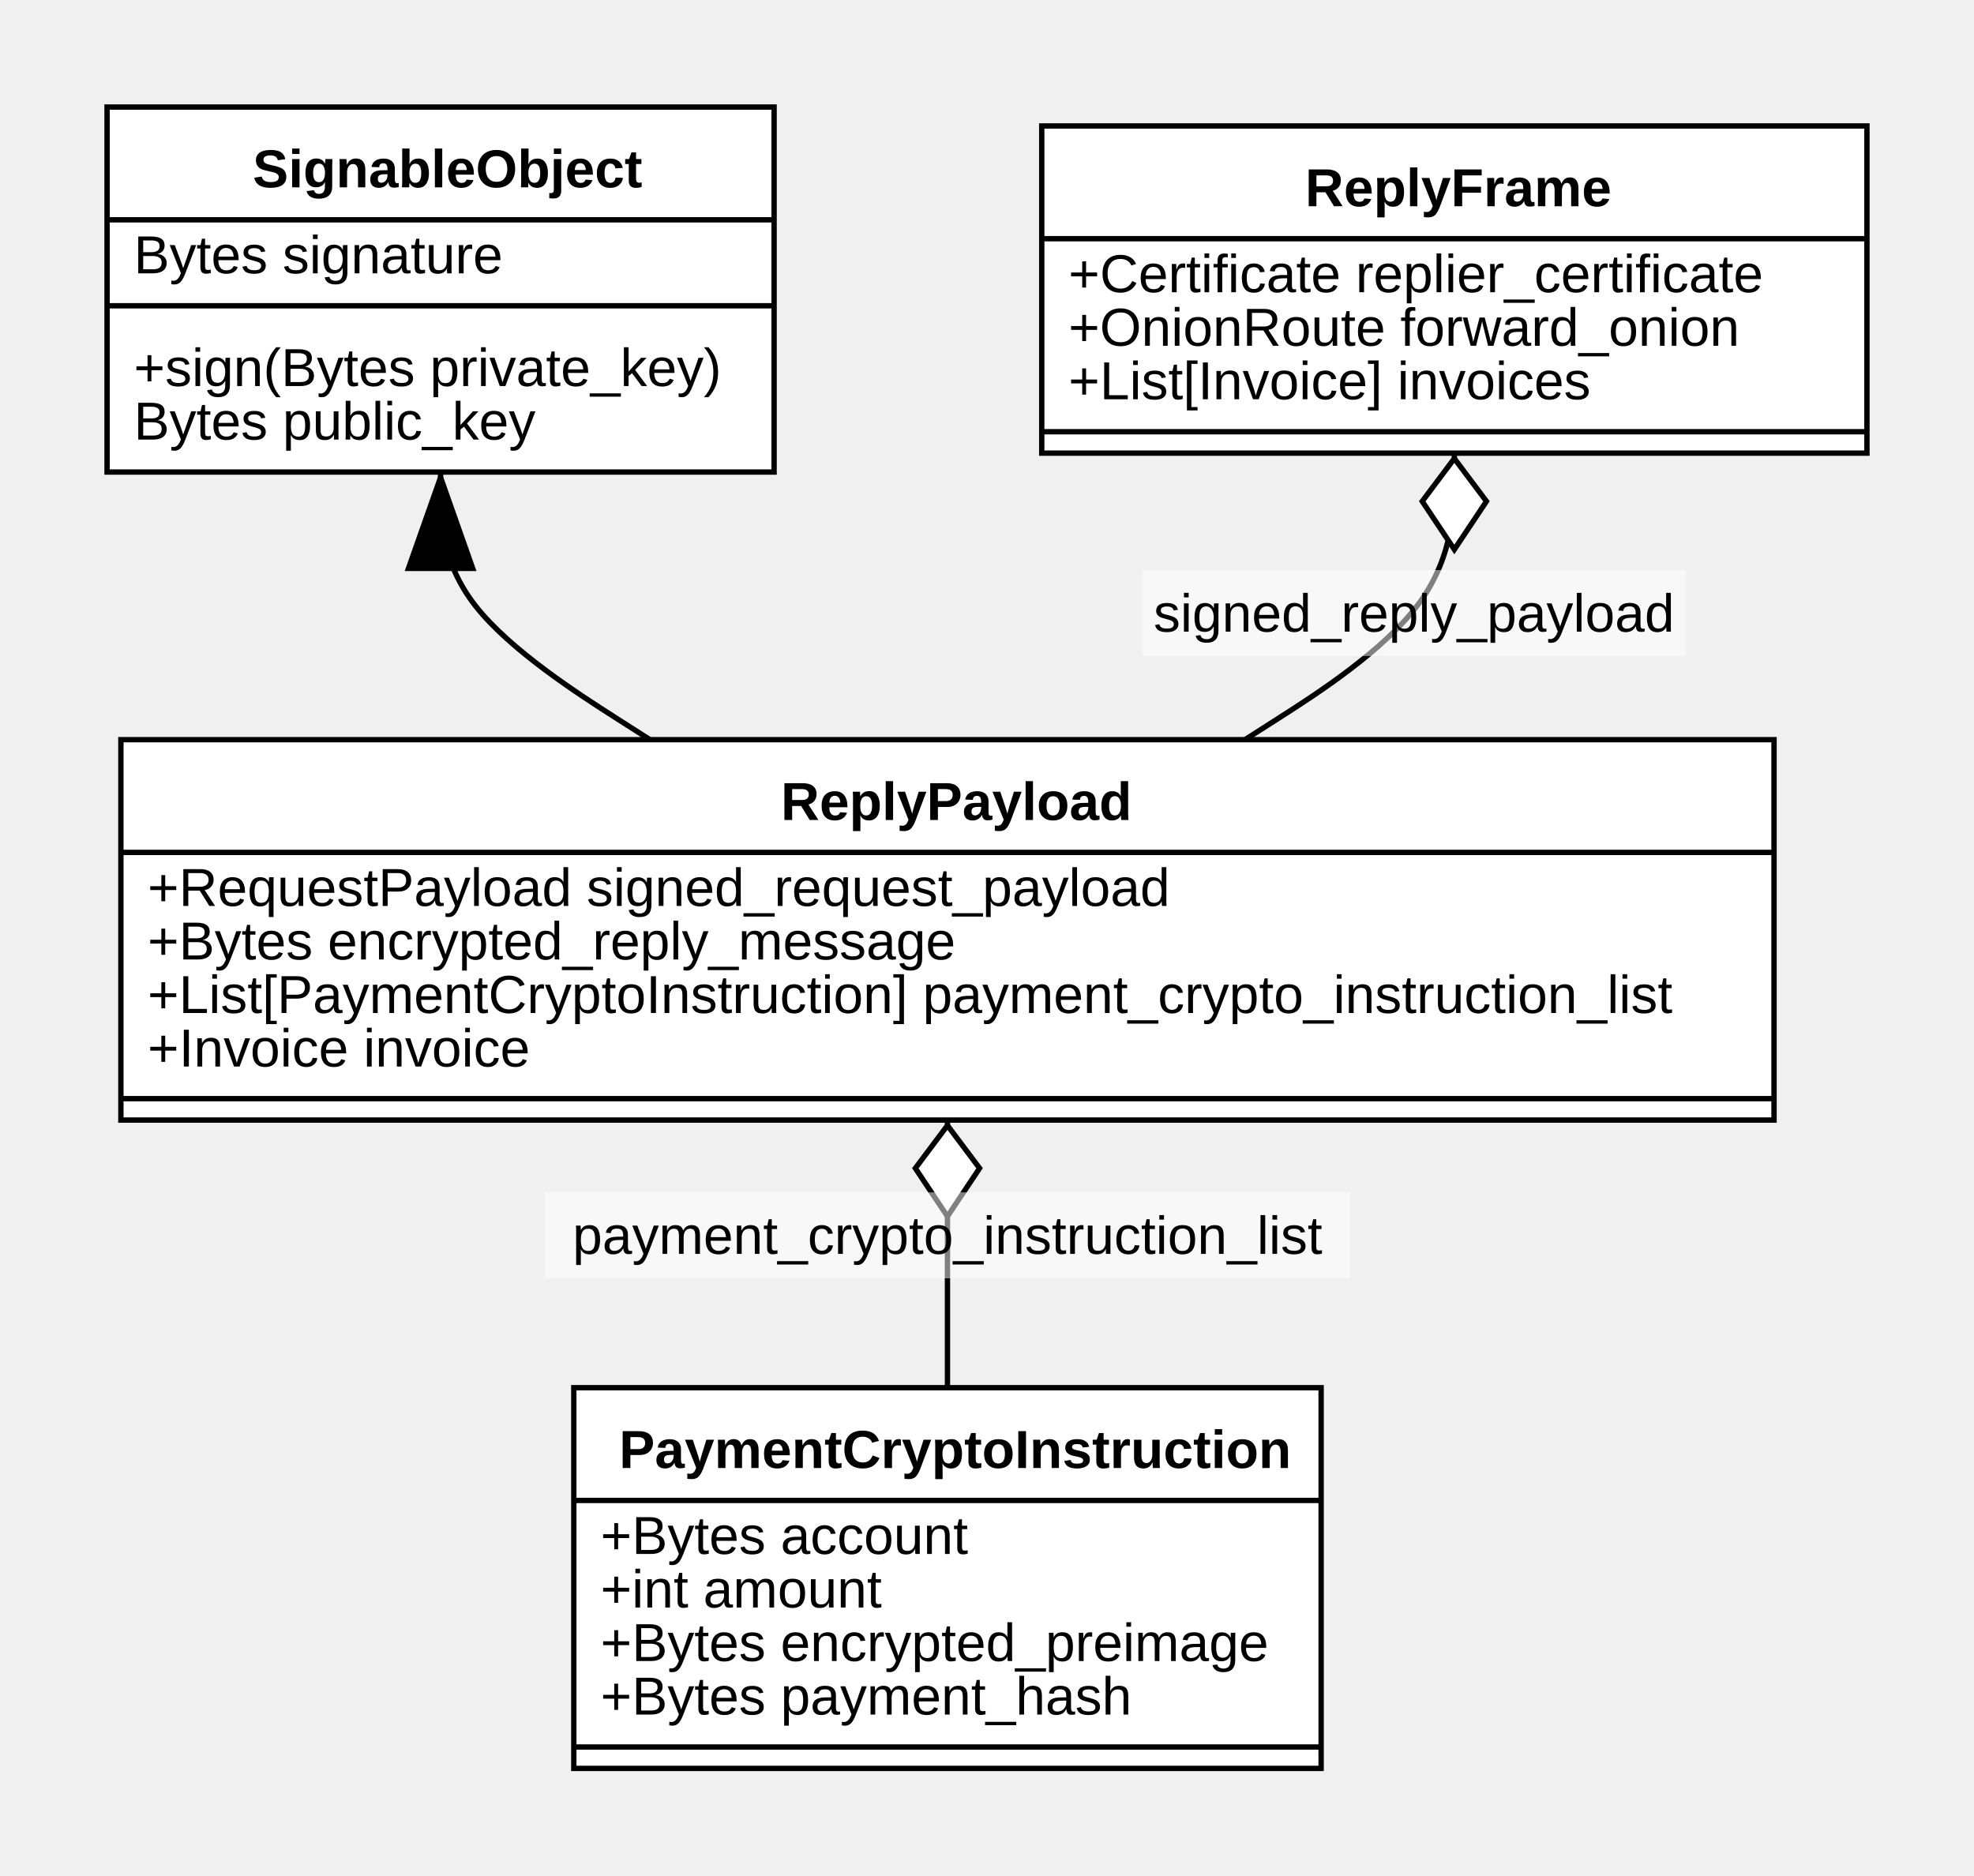
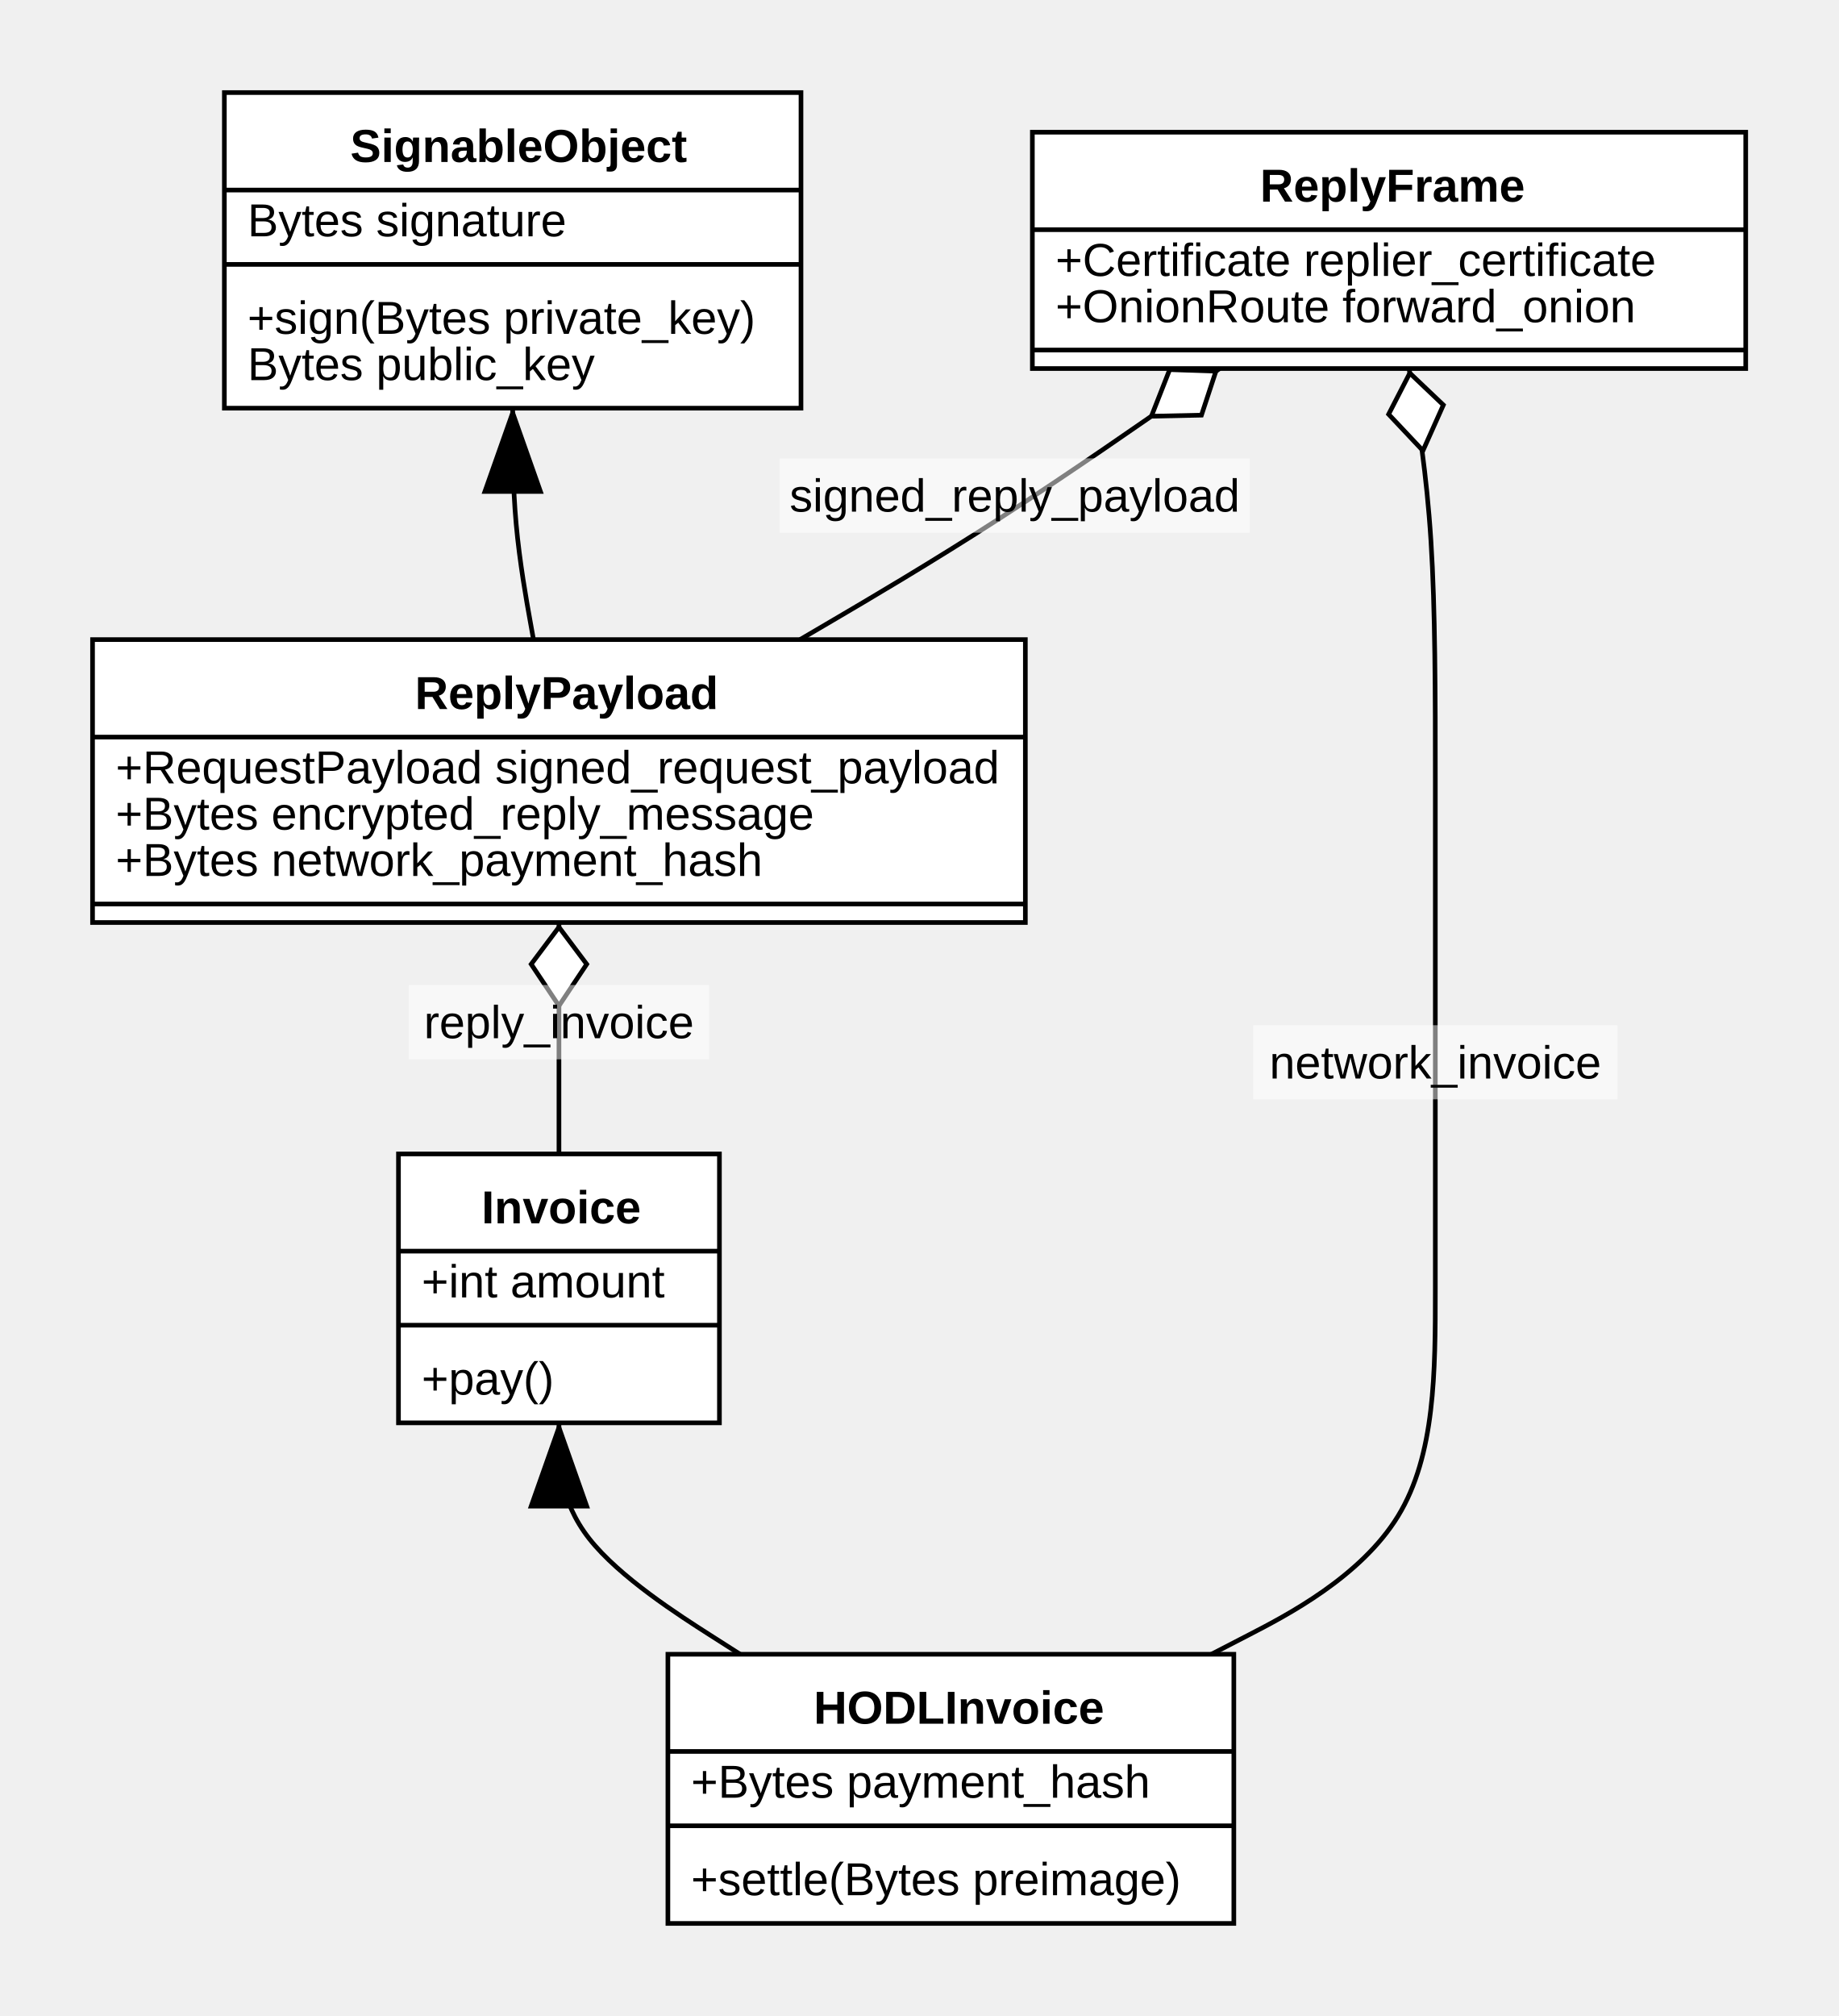
- <svg xmlns="http://www.w3.org/2000/svg" id="mermaid-1674157999646" width="100%" height="350.375" style="max-width: 368.766px;" viewBox="-20 -20 368.766 350.375">
-   <style>#mermaid-1674157999646{font-family:"trebuchet ms",verdana,arial,sans-serif;font-size:16px;fill:#000;}#mermaid-1674157999646 .error-icon{fill:#000;}#mermaid-1674157999646 .error-text{fill:#ffffff;stroke:#ffffff;}#mermaid-1674157999646 .edge-thickness-normal{stroke-width:2px;}#mermaid-1674157999646 .edge-thickness-thick{stroke-width:3.5px;}#mermaid-1674157999646 .edge-pattern-solid{stroke-dasharray:0;}#mermaid-1674157999646 .edge-pattern-dashed{stroke-dasharray:3;}#mermaid-1674157999646 .edge-pattern-dotted{stroke-dasharray:2;}#mermaid-1674157999646 .marker{fill:#000;stroke:#000;}#mermaid-1674157999646 .marker.cross{stroke:#000;}#mermaid-1674157999646 svg{font-family:"trebuchet ms",verdana,arial,sans-serif;font-size:16px;}#mermaid-1674157999646 g.classGroup text{fill:#000;fill:#000;stroke:none;font-family:"trebuchet ms",verdana,arial,sans-serif;font-size:10px;}#mermaid-1674157999646 g.classGroup text .title{font-weight:bolder;}#mermaid-1674157999646 .classTitle{font-weight:bolder;}#mermaid-1674157999646 .node rect,#mermaid-1674157999646 .node circle,#mermaid-1674157999646 .node ellipse,#mermaid-1674157999646 .node polygon,#mermaid-1674157999646 .node path{fill:#FFFFFF;stroke:#000;stroke-width:1px;}#mermaid-1674157999646 .divider{stroke:#000;stroke:1;}#mermaid-1674157999646 g.clickable{cursor:pointer;}#mermaid-1674157999646 g.classGroup rect{fill:#FFFFFF;stroke:#000;}#mermaid-1674157999646 g.classGroup line{stroke:#000;stroke-width:1;}#mermaid-1674157999646 .classLabel .box{stroke:none;stroke-width:0;fill:#FFFFFF;opacity:0.5;}#mermaid-1674157999646 .classLabel .label{fill:#000;font-size:10px;}#mermaid-1674157999646 .relation{stroke:#000;stroke-width:1;fill:none;}#mermaid-1674157999646 .dashed-line{stroke-dasharray:3;}#mermaid-1674157999646 #compositionStart,#mermaid-1674157999646 .composition{fill:#000 !important;stroke:#000 !important;stroke-width:1;}#mermaid-1674157999646 #compositionEnd,#mermaid-1674157999646 .composition{fill:#000 !important;stroke:#000 !important;stroke-width:1;}#mermaid-1674157999646 #dependencyStart,#mermaid-1674157999646 .dependency{fill:#000 !important;stroke:#000 !important;stroke-width:1;}#mermaid-1674157999646 #dependencyStart,#mermaid-1674157999646 .dependency{fill:#000 !important;stroke:#000 !important;stroke-width:1;}#mermaid-1674157999646 #extensionStart,#mermaid-1674157999646 .extension{fill:#000 !important;stroke:#000 !important;stroke-width:1;}#mermaid-1674157999646 #extensionEnd,#mermaid-1674157999646 .extension{fill:#000 !important;stroke:#000 !important;stroke-width:1;}#mermaid-1674157999646 #aggregationStart,#mermaid-1674157999646 .aggregation{fill:#FFFFFF !important;stroke:#000 !important;stroke-width:1;}#mermaid-1674157999646 #aggregationEnd,#mermaid-1674157999646 .aggregation{fill:#FFFFFF !important;stroke:#000 !important;stroke-width:1;}#mermaid-1674157999646 .edgeTerminals{font-size:11px;}#mermaid-1674157999646:root{--mermaid-font-family:"trebuchet ms",verdana,arial,sans-serif;}</style>
+ <svg xmlns="http://www.w3.org/2000/svg" id="mermaid-1674649986578" width="100%" height="435.562" style="max-width: 397.25px;" viewBox="-20 -20 397.25 435.562">
+   <style>#mermaid-1674649986578{font-family:"trebuchet ms",verdana,arial,sans-serif;font-size:16px;fill:#000;}#mermaid-1674649986578 .error-icon{fill:#000;}#mermaid-1674649986578 .error-text{fill:#ffffff;stroke:#ffffff;}#mermaid-1674649986578 .edge-thickness-normal{stroke-width:2px;}#mermaid-1674649986578 .edge-thickness-thick{stroke-width:3.5px;}#mermaid-1674649986578 .edge-pattern-solid{stroke-dasharray:0;}#mermaid-1674649986578 .edge-pattern-dashed{stroke-dasharray:3;}#mermaid-1674649986578 .edge-pattern-dotted{stroke-dasharray:2;}#mermaid-1674649986578 .marker{fill:#000;stroke:#000;}#mermaid-1674649986578 .marker.cross{stroke:#000;}#mermaid-1674649986578 svg{font-family:"trebuchet ms",verdana,arial,sans-serif;font-size:16px;}#mermaid-1674649986578 g.classGroup text{fill:#000;fill:#000;stroke:none;font-family:"trebuchet ms",verdana,arial,sans-serif;font-size:10px;}#mermaid-1674649986578 g.classGroup text .title{font-weight:bolder;}#mermaid-1674649986578 .classTitle{font-weight:bolder;}#mermaid-1674649986578 .node rect,#mermaid-1674649986578 .node circle,#mermaid-1674649986578 .node ellipse,#mermaid-1674649986578 .node polygon,#mermaid-1674649986578 .node path{fill:#FFFFFF;stroke:#000;stroke-width:1px;}#mermaid-1674649986578 .divider{stroke:#000;stroke:1;}#mermaid-1674649986578 g.clickable{cursor:pointer;}#mermaid-1674649986578 g.classGroup rect{fill:#FFFFFF;stroke:#000;}#mermaid-1674649986578 g.classGroup line{stroke:#000;stroke-width:1;}#mermaid-1674649986578 .classLabel .box{stroke:none;stroke-width:0;fill:#FFFFFF;opacity:0.5;}#mermaid-1674649986578 .classLabel .label{fill:#000;font-size:10px;}#mermaid-1674649986578 .relation{stroke:#000;stroke-width:1;fill:none;}#mermaid-1674649986578 .dashed-line{stroke-dasharray:3;}#mermaid-1674649986578 #compositionStart,#mermaid-1674649986578 .composition{fill:#000 !important;stroke:#000 !important;stroke-width:1;}#mermaid-1674649986578 #compositionEnd,#mermaid-1674649986578 .composition{fill:#000 !important;stroke:#000 !important;stroke-width:1;}#mermaid-1674649986578 #dependencyStart,#mermaid-1674649986578 .dependency{fill:#000 !important;stroke:#000 !important;stroke-width:1;}#mermaid-1674649986578 #dependencyStart,#mermaid-1674649986578 .dependency{fill:#000 !important;stroke:#000 !important;stroke-width:1;}#mermaid-1674649986578 #extensionStart,#mermaid-1674649986578 .extension{fill:#000 !important;stroke:#000 !important;stroke-width:1;}#mermaid-1674649986578 #extensionEnd,#mermaid-1674649986578 .extension{fill:#000 !important;stroke:#000 !important;stroke-width:1;}#mermaid-1674649986578 #aggregationStart,#mermaid-1674649986578 .aggregation{fill:#FFFFFF !important;stroke:#000 !important;stroke-width:1;}#mermaid-1674649986578 #aggregationEnd,#mermaid-1674649986578 .aggregation{fill:#FFFFFF !important;stroke:#000 !important;stroke-width:1;}#mermaid-1674649986578 .edgeTerminals{font-size:11px;}#mermaid-1674649986578:root{--mermaid-font-family:"trebuchet ms",verdana,arial,sans-serif;}</style>
  <g />
  <defs>
    <marker id="extensionStart" class="extension" refX="0" refY="7" markerWidth="190" markerHeight="240" orient="auto">
      <path d="M 1,7 L18,13 V 1 Z" />
    </marker>
  </defs>
  <defs>
    <marker id="extensionEnd" refX="19" refY="7" markerWidth="20" markerHeight="28" orient="auto">
      <path d="M 1,1 V 13 L18,7 Z" />
    </marker>
  </defs>
  <defs>
    <marker id="compositionStart" class="extension" refX="0" refY="7" markerWidth="190" markerHeight="240" orient="auto">
      <path d="M 18,7 L9,13 L1,7 L9,1 Z" />
    </marker>
  </defs>
  <defs>
    <marker id="compositionEnd" refX="19" refY="7" markerWidth="20" markerHeight="28" orient="auto">
      <path d="M 18,7 L9,13 L1,7 L9,1 Z" />
    </marker>
  </defs>
  <defs>
    <marker id="aggregationStart" class="extension" refX="0" refY="7" markerWidth="190" markerHeight="240" orient="auto">
      <path d="M 18,7 L9,13 L1,7 L9,1 Z" />
    </marker>
  </defs>
  <defs>
    <marker id="aggregationEnd" refX="19" refY="7" markerWidth="20" markerHeight="28" orient="auto">
      <path d="M 18,7 L9,13 L1,7 L9,1 Z" />
    </marker>
  </defs>
  <defs>
    <marker id="dependencyStart" class="extension" refX="0" refY="7" markerWidth="190" markerHeight="240" orient="auto">
      <path d="M 5,7 L9,13 L1,7 L9,1 Z" />
    </marker>
  </defs>
  <defs>
    <marker id="dependencyEnd" refX="19" refY="7" markerWidth="20" markerHeight="28" orient="auto">
      <path d="M 18,7 L9,13 L14,7 L9,1 Z" />
    </marker>
  </defs>
-   <g id="classid-PaymentCryptoInstruction-0" class="classGroup" transform="translate(87.19141,239.25 )">
-     <rect x="0" y="0" width="139.609" height="71.125" class=" " />
-     <text y="15" x="0">
-       <tspan class="title" x="8.461">PaymentCryptoInstruction</tspan>
-     </text>
-     <line x1="0" y1="21.062" y2="21.062" x2="139.609" />
-     <text x="5" y="31.062" fill="white" class="classText">
-       <tspan x="5">+Bytes account</tspan>
-       <tspan x="5" dy="10">+int amount</tspan>
-       <tspan x="5" dy="10">+Bytes encrypted_preimage</tspan>
-       <tspan x="5" dy="10">+Bytes payment_hash</tspan>
-     </text>
-     <line x1="0" y1="67.125" y2="67.125" x2="139.609" />
-     <text x="5" y="82.125" fill="white" class="classText" />
-   </g>
-   <g id="classid-SignableObject-1" class="classGroup" transform="translate(0,0 )">
+   <g id="classid-SignableObject-0" class="classGroup" transform="translate(28.48438,0 )">
    <rect x="0" y="0" width="124.609" height="68.188" class=" " />
    <text y="15" x="0">
      <tspan class="title" x="27.203">SignableObject</tspan>
    </text>
    <line x1="0" y1="21.062" y2="21.062" x2="124.609" />
    <text x="5" y="31.062" fill="white" class="classText">
      <tspan x="5">Bytes signature</tspan>
    </text>
    <line x1="0" y1="37.125" y2="37.125" x2="124.609" />
    <text x="5" y="52.125" fill="white" class="classText">
      <tspan x="5">+sign(Bytes private_key)</tspan>
      <tspan x="5" dy="10">Bytes public_key</tspan>
    </text>
  </g>
-   <g id="classid-ReplyPayload-2" class="classGroup" transform="translate(2.582031,118.1875 )">
-     <rect x="0" y="0" width="308.828" height="71.062" class=" " />
+   <g id="classid-Invoice-1" class="classGroup" transform="translate(66.10938,229.3125 )">
+     <rect x="0" y="0" width="69.359" height="58.094" class=" " />
    <text y="15" x="0">
-       <tspan class="title" x="123.289">ReplyPayload</tspan>
+       <tspan class="title" x="17.945">Invoice</tspan>
    </text>
-     <line x1="0" y1="21.062" y2="21.062" x2="308.828" />
+     <line x1="0" y1="21" y2="21" x2="69.359" />
+     <text x="5" y="31" fill="white" class="classText">
+       <tspan x="5">+int amount</tspan>
+     </text>
+     <line x1="0" y1="37" y2="37" x2="69.359" />
+     <text x="5" y="52" fill="white" class="classText">
+       <tspan x="5">+pay()</tspan>
+     </text>
+   </g>
+   <g id="classid-HODLInvoice-2" class="classGroup" transform="translate(124.332,337.4062 )">
+     <rect x="0" y="0" width="122.297" height="58.156" class=" " />
+     <text y="15" x="0">
+       <tspan class="title" x="31.5">HODLInvoice</tspan>
+     </text>
+     <line x1="0" y1="21" y2="21" x2="122.297" />
+     <text x="5" y="31" fill="white" class="classText">
+       <tspan x="5">+Bytes payment_hash</tspan>
+     </text>
+     <line x1="0" y1="37.062" y2="37.062" x2="122.297" />
+     <text x="5" y="52.062" fill="white" class="classText">
+       <tspan x="5">+settle(Bytes preimage)</tspan>
+     </text>
+   </g>
+   <g id="classid-ReplyPayload-3" class="classGroup" transform="translate(0,118.1875 )">
+     <rect x="0" y="0" width="201.578" height="61.125" class=" " />
+     <text y="15" x="0">
+       <tspan class="title" x="69.664">ReplyPayload</tspan>
+     </text>
+     <line x1="0" y1="21.062" y2="21.062" x2="201.578" />
    <text x="5" y="31.062" fill="white" class="classText">
      <tspan x="5">+RequestPayload signed_request_payload</tspan>
      <tspan x="5" dy="10">+Bytes encrypted_reply_message</tspan>
-       <tspan x="5" dy="10">+List[PaymentCryptoInstruction] payment_crypto_instruction_list</tspan>
-       <tspan x="5" dy="10">+Invoice invoice</tspan>
+       <tspan x="5" dy="10">+Bytes network_payment_hash</tspan>
    </text>
-     <line x1="0" y1="67.062" y2="67.062" x2="308.828" />
-     <text x="5" y="82.062" fill="white" class="classText" />
+     <line x1="0" y1="57.125" y2="57.125" x2="201.578" />
+     <text x="5" y="72.125" fill="white" class="classText" />
  </g>
-   <g id="classid-ReplyFrame-3" class="classGroup" transform="translate(174.6094,3.53125 )">
-     <rect x="0" y="0" width="154.156" height="61.125" class=" " />
+   <g id="classid-ReplyFrame-4" class="classGroup" transform="translate(203.0938,8.5625 )">
+     <rect x="0" y="0" width="154.156" height="51.062" class=" " />
    <text y="15" x="0">
      <tspan class="title" x="49.203">ReplyFrame</tspan>
    </text>
    <line x1="0" y1="21.062" y2="21.062" x2="154.156" />
    <text x="5" y="31.062" fill="white" class="classText">
      <tspan x="5">+Certificate replier_certificate</tspan>
      <tspan x="5" dy="10">+OnionRoute forward_onion</tspan>
-       <tspan x="5" dy="10">+List[Invoice] invoices</tspan>
    </text>
-     <line x1="0" y1="57.125" y2="57.125" x2="154.156" />
-     <text x="5" y="72.125" fill="white" class="classText" />
+     <line x1="0" y1="47.062" y2="47.062" x2="154.156" />
+     <text x="5" y="62.062" fill="white" class="classText" />
  </g>
-   <path d="M62.305,68.188L62.305,72.354C62.305,76.521,62.305,84.854,68.823,93.188C75.341,101.521,88.377,109.854,94.895,114.021L101.413,118.188" id="edge0" class="relation" marker-start="url(#extensionStart)" />
-   <path d="M251.688,64.656L251.688,69.411C251.688,74.167,251.688,83.677,245.169,92.599C238.651,101.521,225.615,109.854,219.097,114.021L212.579,118.188" id="edge1" class="relation" marker-start="url(#aggregationStart)" />
+   <path d="M90.789,68.188L90.789,72.354C90.789,76.521,90.789,84.854,91.539,93.188C92.289,101.521,93.789,109.854,94.539,114.021L95.289,118.188" id="edge0" class="relation" marker-start="url(#extensionStart)" />
+   <path d="M100.789,287.406L100.789,291.573C100.789,295.74,100.789,304.073,107.314,312.406C113.84,320.74,126.891,329.073,133.416,333.24L139.941,337.406" id="edge1" class="relation" marker-start="url(#extensionStart)" />
+   <path d="M243.581,59.625L235.564,65.219C227.548,70.812,211.514,82,196.396,91.76C181.279,101.521,167.077,109.854,159.976,114.021L152.875,118.188" id="edge2" class="relation" marker-start="url(#aggregationStart)" />
  <g class="classLabel">
-     <rect class="box" x="193.359" y="86.5" width="101.594" height="16.062" />
-     <text class="label" x="244.153" y="98.004" fill="red" text-anchor="middle">signed_reply_payload</text>
+     <rect class="box" x="148.469" y="79.031" width="101.609" height="16.062" />
+     <text class="label" x="199.275" y="90.54" fill="red" text-anchor="middle">signed_reply_payload</text>
  </g>
-   <path d="M156.996,189.25L156.996,193.417C156.996,197.583,156.996,205.917,156.996,214.25C156.996,222.583,156.996,230.917,156.996,235.083L156.996,239.25" id="edge2" class="relation" marker-start="url(#aggregationStart)" />
+   <path d="M100.789,179.312L100.789,183.479C100.789,187.646,100.789,195.979,100.789,204.312C100.789,212.646,100.789,220.979,100.789,225.146L100.789,229.312" id="edge3" class="relation" marker-start="url(#aggregationStart)" />
  <g class="classLabel">
-     <rect class="box" x="81.766" y="202.75" width="150.453" height="16.062" />
-     <text class="label" x="156.996" y="214.25" fill="red" text-anchor="middle">payment_crypto_instruction_list</text>
+     <rect class="box" x="68.344" y="192.812" width="64.891" height="16.062" />
+     <text class="label" x="100.789" y="204.312" fill="red" text-anchor="middle">reply_invoice</text>
+   </g>
+   <path d="M284.492,59.625L285.439,65.219C286.386,70.812,288.279,82,289.225,96.854C290.172,111.708,290.172,130.229,290.172,148.75C290.172,167.271,290.172,185.792,290.172,204.06C290.172,222.328,290.172,240.344,290.172,258.359C290.172,276.375,290.172,294.391,282.106,307.565C274.039,320.74,257.906,329.073,249.84,333.24L241.774,337.406" id="edge4" class="relation" marker-start="url(#aggregationStart)" />
+   <g class="classLabel">
+     <rect class="box" x="250.812" y="201.5" width="78.719" height="16.016" />
+     <text class="label" x="290.172" y="213.014" fill="red" text-anchor="middle">network_invoice</text>
  </g>
</svg>
